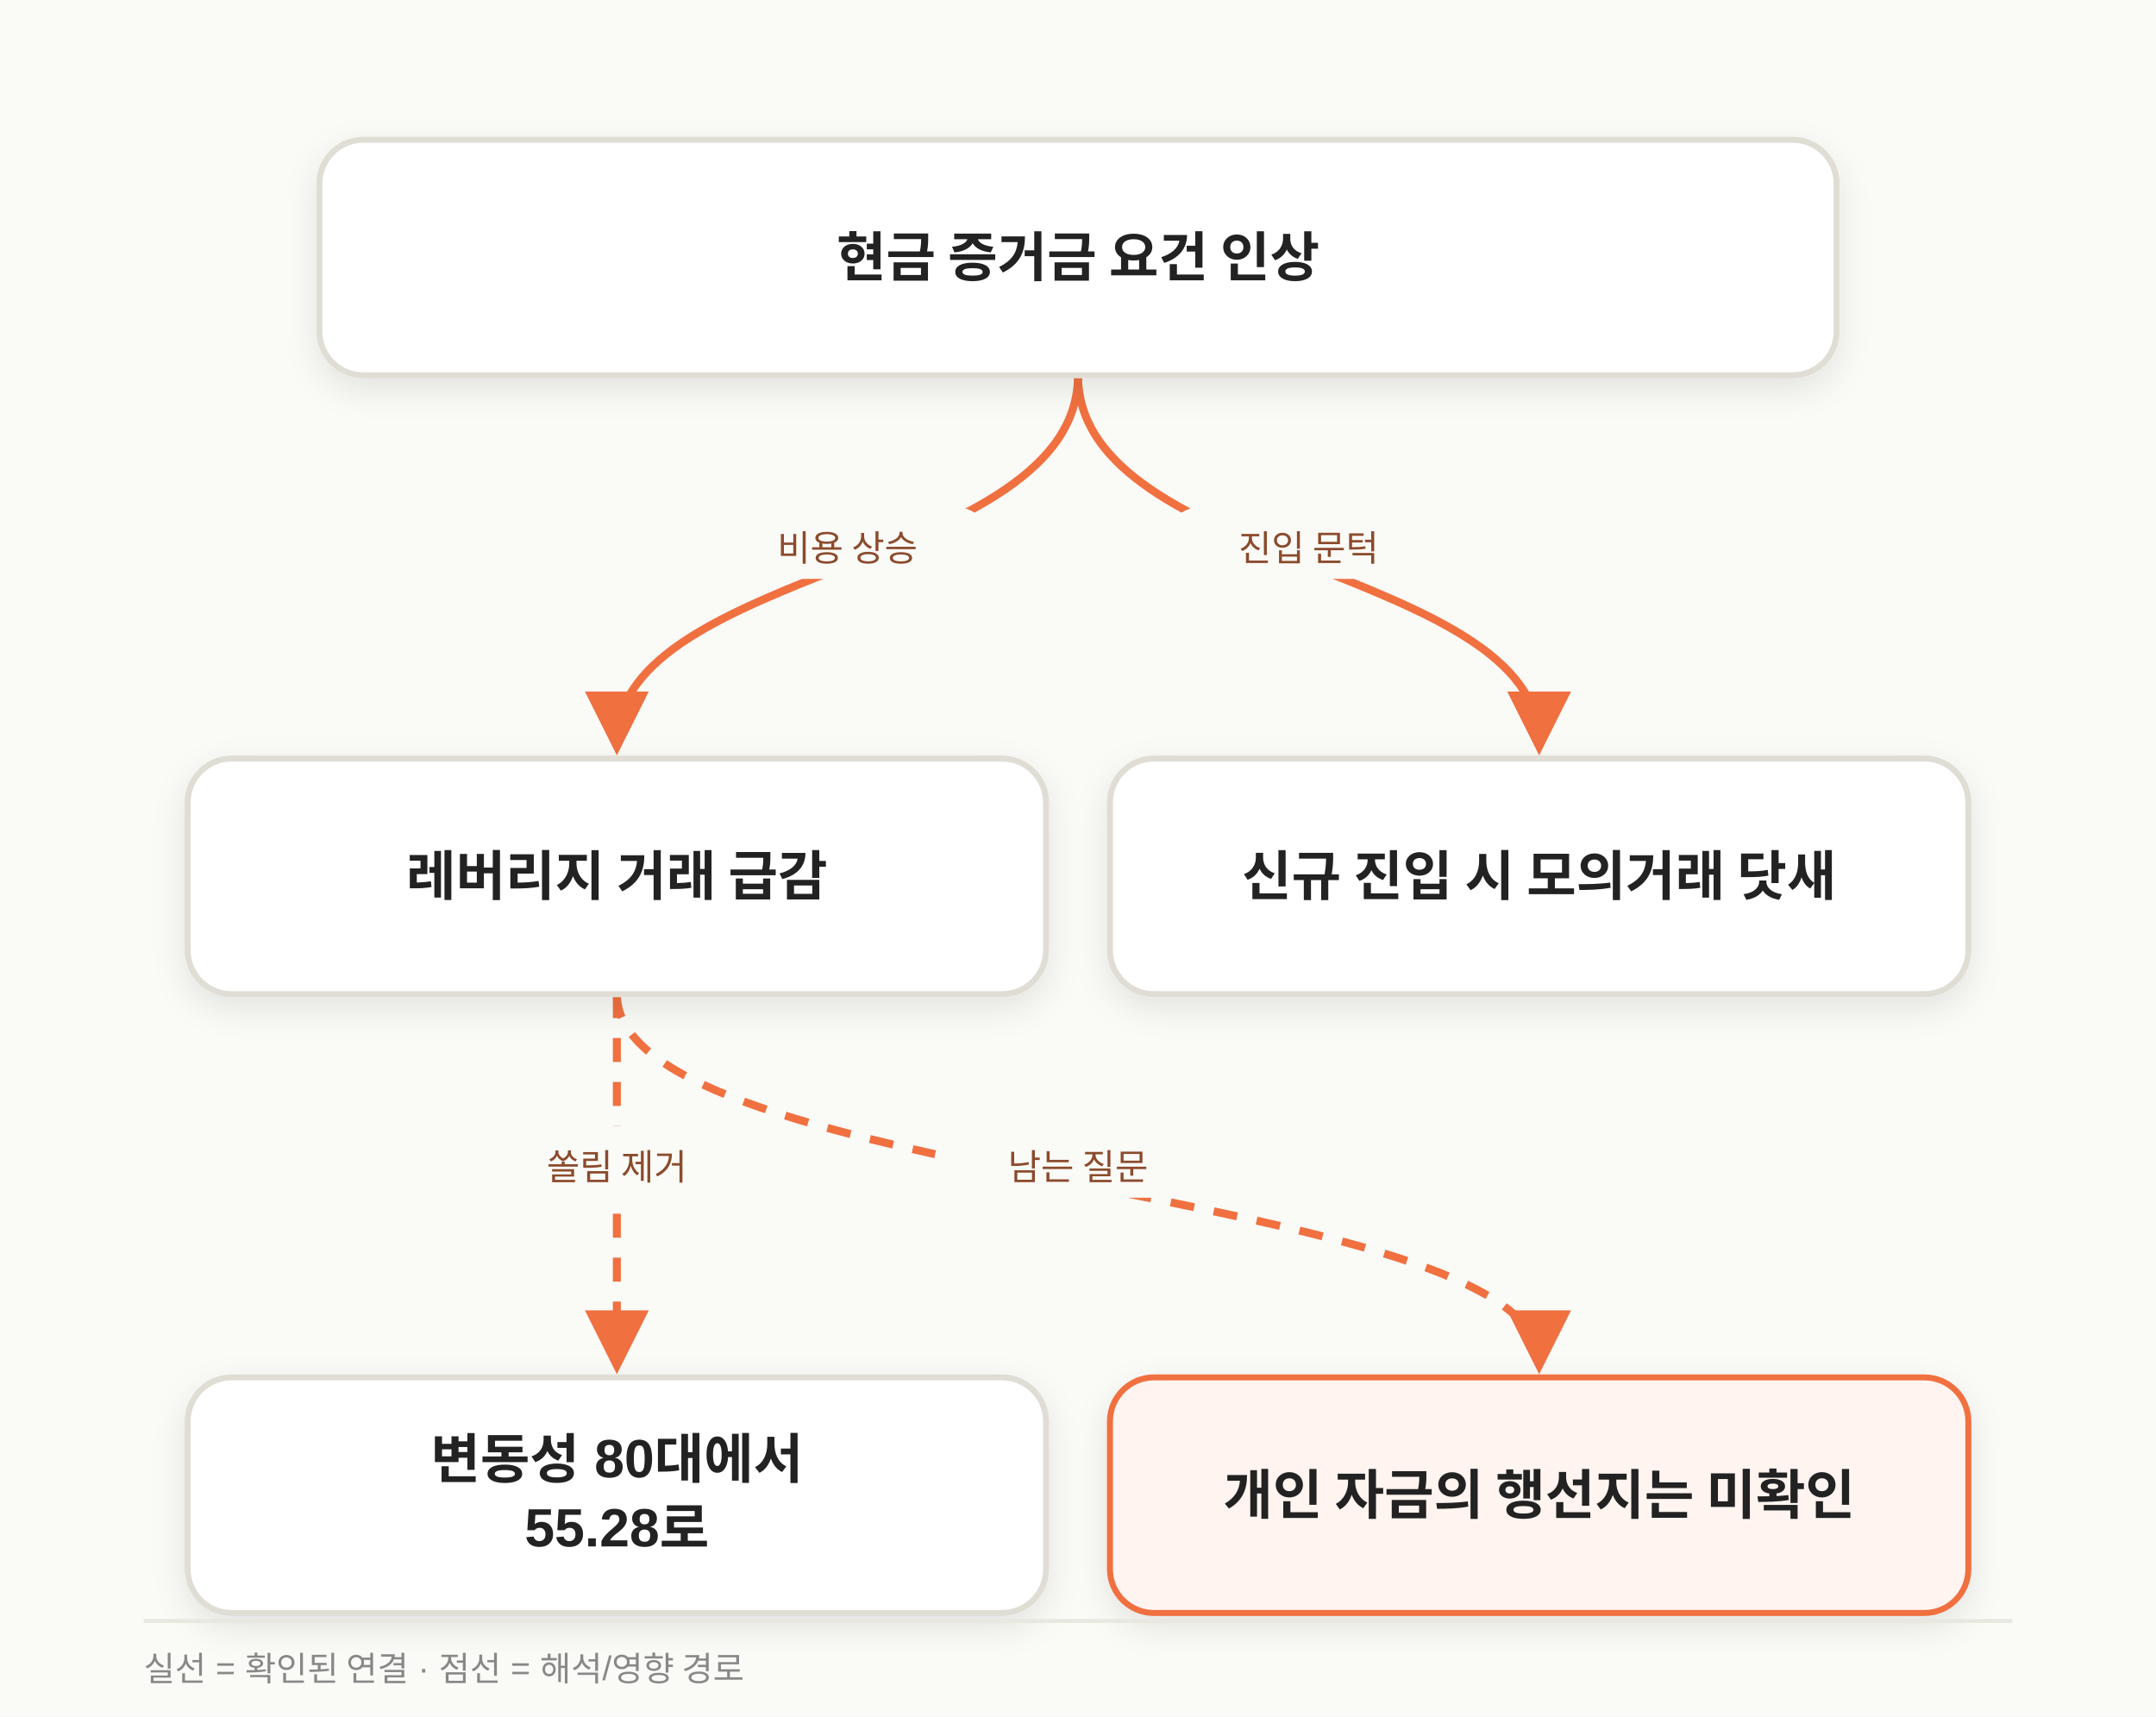
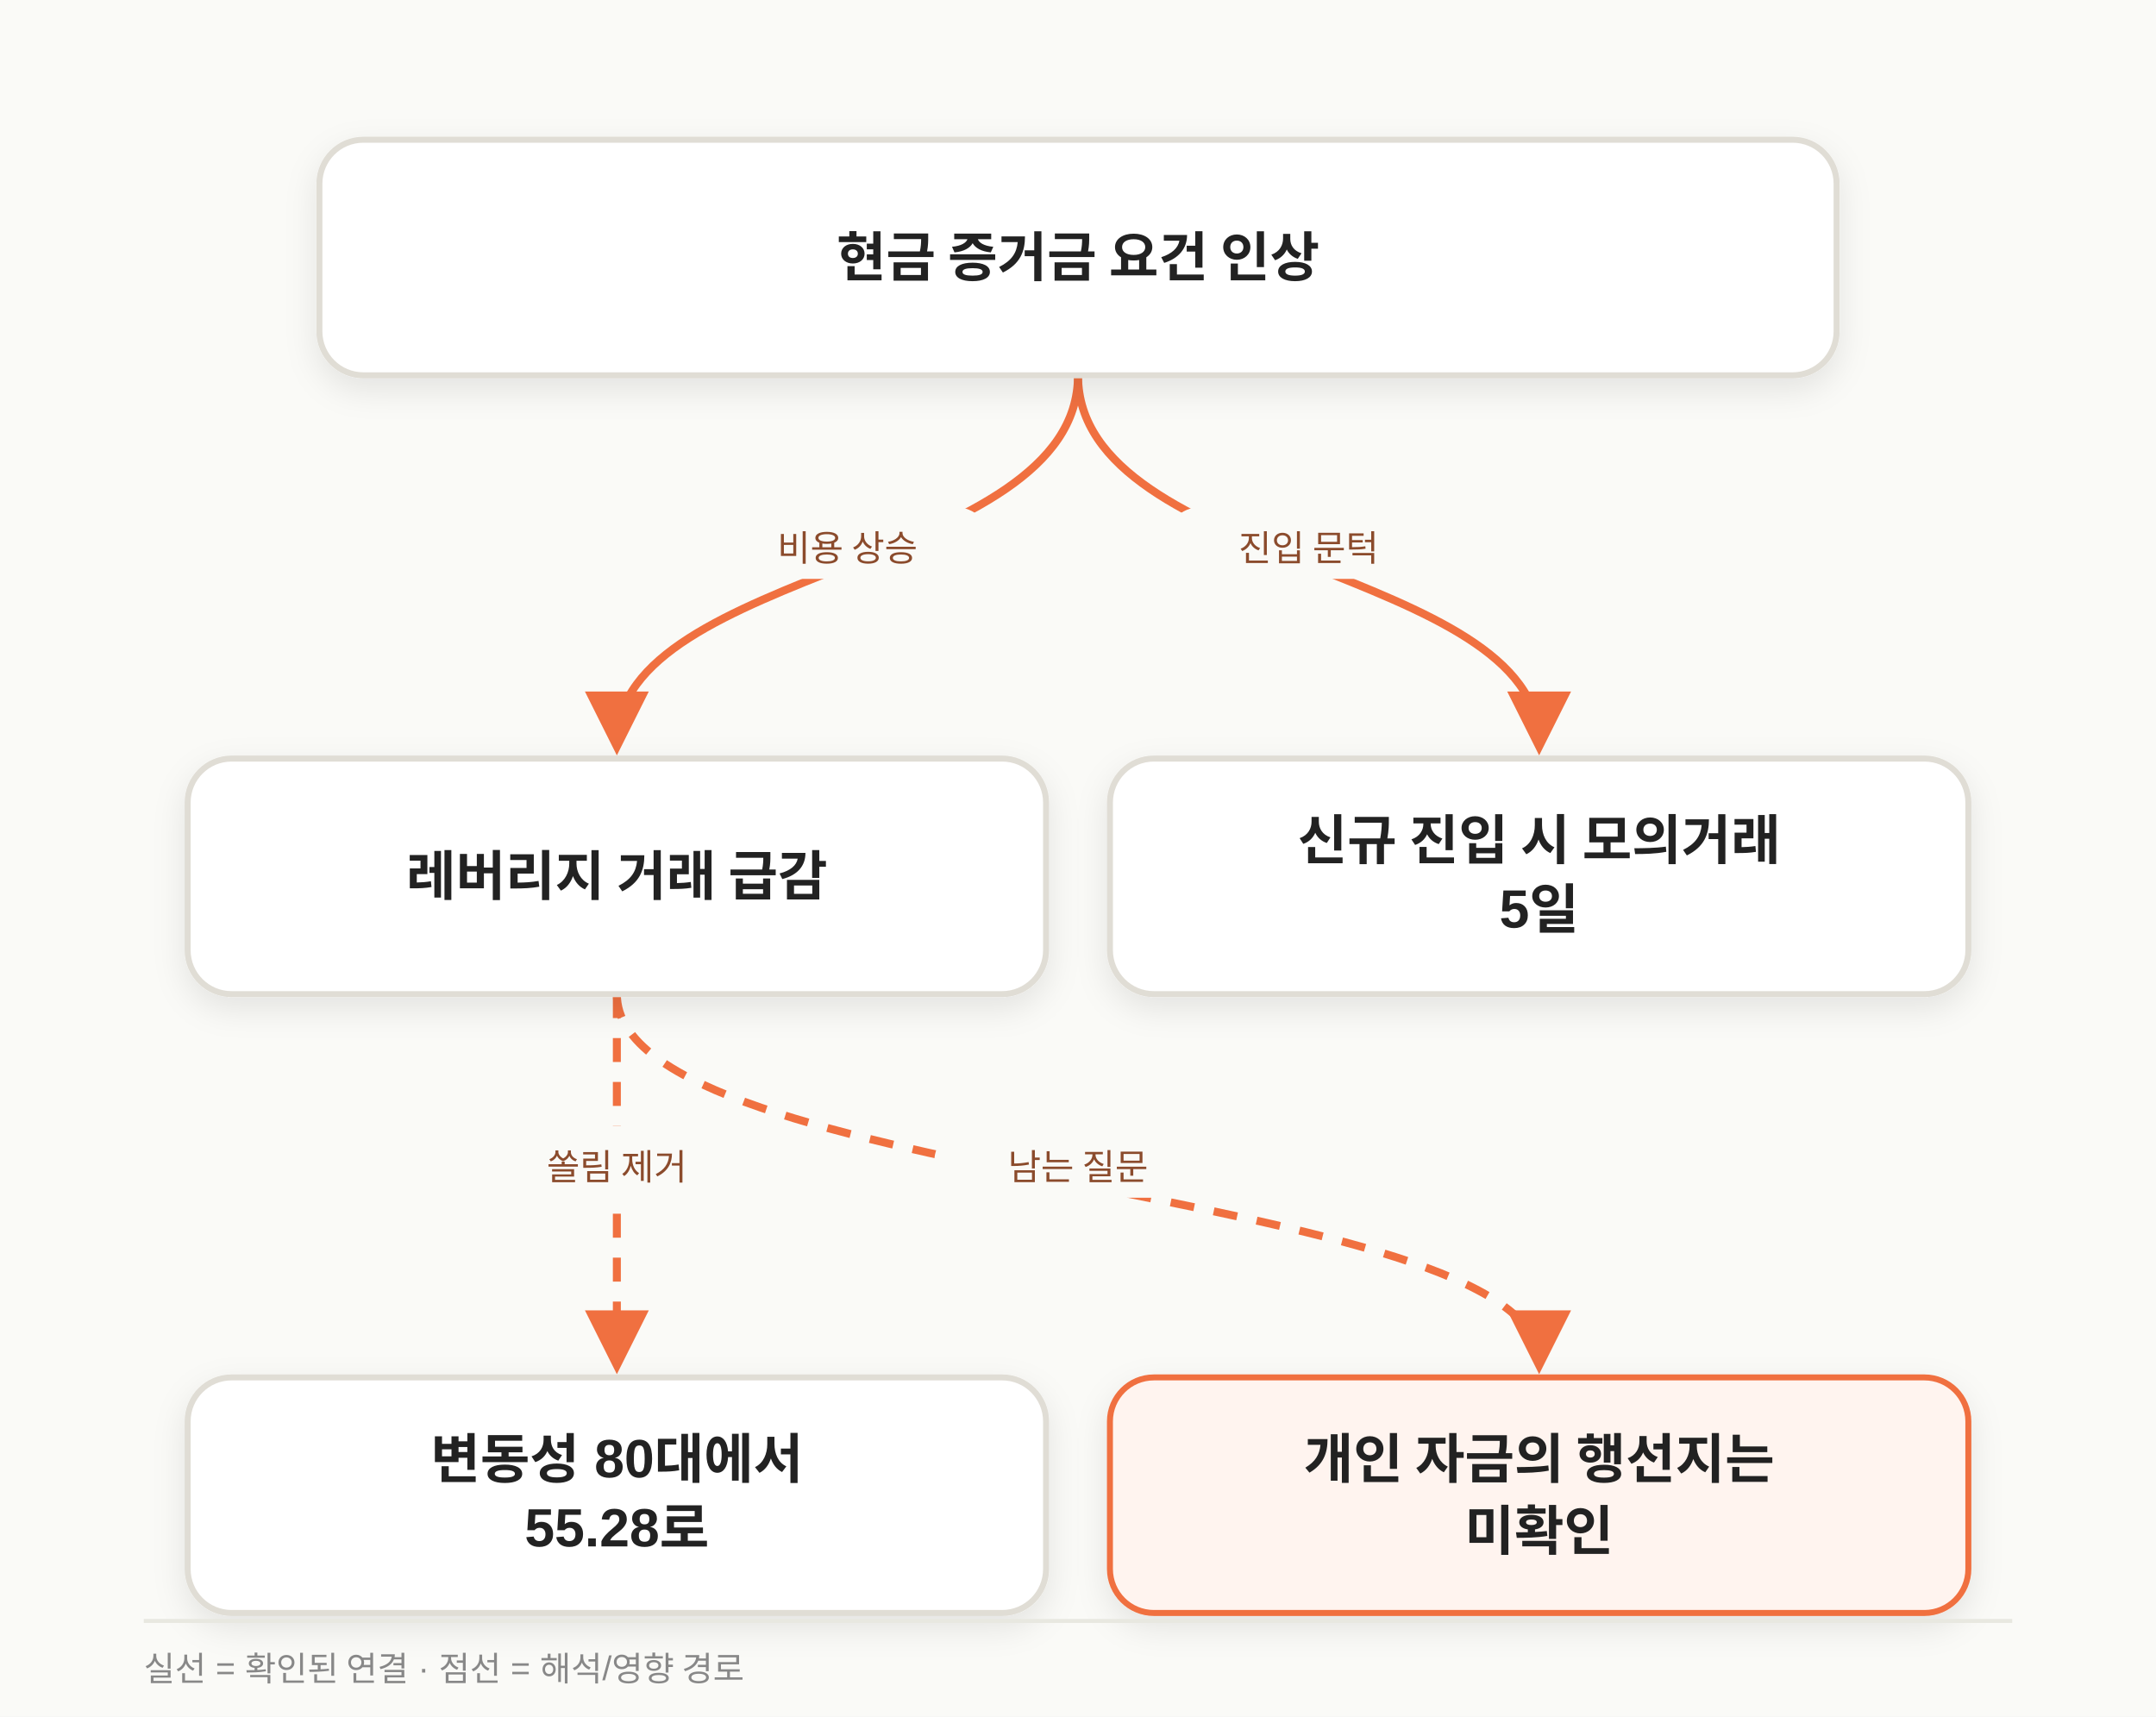
<svg xmlns="http://www.w3.org/2000/svg" width="1080" height="860" viewBox="0 0 1080 860" class="morning-diagram" data-motion-orientation="TB" data-motion-steps="5">
  <defs>
    <filter id="shadow" x="-20%" y="-20%" width="140%" height="160%">
      <feDropShadow dx="0" dy="6" stdDeviation="8" flood-color="#111111" flood-opacity=".09" />
    </filter>
    <marker id="arrow" viewBox="0 0 10 10" refX="8" refY="5" markerWidth="8" markerHeight="8" orient="auto-start-reverse">
      <path d="M 0 0 L 10 5 L 0 10 z" fill="#F07040" />
    </marker>
  </defs>
  <rect width="1080" height="860" fill="#FAFAF7" />
  <g class="motion-step motion-edge" data-motion-step="1" style="--motion-delay:680ms">
    <path d="M 540.0 188.0 C 540.0 284.0, 309.0 284.0, 309.0 372.0" fill="none" stroke="#F07040" stroke-width="4" marker-end="url(#arrow)" />
    <rect x="352.5" y="254.0" width="144" height="36" rx="18" fill="#FAFAF7" />
    <text x="424.5" y="281.0" text-anchor="middle" font-family="Apple SD Gothic Neo,Malgun Gothic,Arial,sans-serif" font-size="18" fill="#8B4B2C">비용 상승</text>
  </g>
  <g class="motion-step motion-edge" data-motion-step="1" style="--motion-delay:1360ms">
    <path d="M 540.0 188.0 C 540.0 284.0, 771.0 284.0, 771.0 372.0" fill="none" stroke="#F07040" stroke-width="4" marker-end="url(#arrow)" />
    <rect x="583.5" y="254.0" width="144" height="36" rx="18" fill="#FAFAF7" />
    <text x="655.5" y="281.0" text-anchor="middle" font-family="Apple SD Gothic Neo,Malgun Gothic,Arial,sans-serif" font-size="18" fill="#8B4B2C">진입 문턱</text>
  </g>
  <g class="motion-step motion-edge" data-motion-step="3" style="--motion-delay:3400ms">
    <path d="M 309.0 498.0 C 309.0 594.0, 309.0 594.0, 309.0 682.0" fill="none" stroke="#F07040" stroke-width="4" stroke-dasharray="12 10" marker-end="url(#arrow)" />
    <rect x="237.0" y="564.0" width="144" height="36" rx="18" fill="#FAFAF7" />
    <text x="309.0" y="591.0" text-anchor="middle" font-family="Apple SD Gothic Neo,Malgun Gothic,Arial,sans-serif" font-size="18" fill="#8B4B2C">쏠림 제거</text>
  </g>
  <g class="motion-step motion-edge" data-motion-step="3" style="--motion-delay:4080ms">
    <path d="M 309.0 498.0 C 309.0 594.0, 771.0 594.0, 771.0 682.0" fill="none" stroke="#F07040" stroke-width="4" stroke-dasharray="12 10" marker-end="url(#arrow)" />
    <rect x="468.0" y="564.0" width="144" height="36" rx="18" fill="#FAFAF7" />
    <text x="540.0" y="591.0" text-anchor="middle" font-family="Apple SD Gothic Neo,Malgun Gothic,Arial,sans-serif" font-size="18" fill="#8B4B2C">남는 질문</text>
  </g>
  <g class="motion-step motion-node" data-motion-step="0" style="--motion-delay:0ms;--motion-accent-delay:640ms">
    <rect class="motion-node-shape" x="160.0" y="70.0" width="760.0" height="118" rx="22" fill="#FFFFFF" stroke="#E0DDD5" stroke-width="3" filter="url(#shadow)" />
    <text x="540.0" y="129.0" text-anchor="middle" dominant-baseline="middle" font-family="Apple SD Gothic Neo,Malgun Gothic,Arial,sans-serif" font-size="27" font-weight="700" fill="#222222">현금 증거금 요건 인상</text>
  </g>
  <g class="motion-step motion-node" data-motion-step="2" style="--motion-delay:2040ms;--motion-accent-delay:2680ms">
    <rect class="motion-node-shape" x="94.0" y="380.0" width="430.0" height="118" rx="22" fill="#FFFFFF" stroke="#E0DDD5" stroke-width="3" filter="url(#shadow)" />
    <text x="309.0" y="439.0" text-anchor="middle" dominant-baseline="middle" font-family="Apple SD Gothic Neo,Malgun Gothic,Arial,sans-serif" font-size="27" font-weight="700" fill="#222222">레버리지 거래 급감</text>
  </g>
  <g class="motion-step motion-node" data-motion-step="2" style="--motion-delay:2720ms;--motion-accent-delay:3360ms">
    <rect class="motion-node-shape" x="556.0" y="380.0" width="430.0" height="118" rx="22" fill="#FFFFFF" stroke="#E0DDD5" stroke-width="3" filter="url(#shadow)" />
-     <text x="771.0" y="439.0" text-anchor="middle" dominant-baseline="middle" font-family="Apple SD Gothic Neo,Malgun Gothic,Arial,sans-serif" font-size="27" font-weight="700" fill="#222222">신규 진입 시 모의거래 닷새</text>
+     <text x="771.0" y="421.0" text-anchor="middle" dominant-baseline="middle" font-family="Apple SD Gothic Neo,Malgun Gothic,Arial,sans-serif" font-size="27" font-weight="700" fill="#222222">신규 진입 시 모의거래</text>
+     <text x="771.0" y="457.0" text-anchor="middle" dominant-baseline="middle" font-family="Apple SD Gothic Neo,Malgun Gothic,Arial,sans-serif" font-size="27" font-weight="700" fill="#222222">5일</text>
  </g>
  <g class="motion-step motion-node" data-motion-step="4" style="--motion-delay:4760ms;--motion-accent-delay:5400ms">
    <rect class="motion-node-shape" x="94.0" y="690.0" width="430.0" height="118" rx="22" fill="#FFFFFF" stroke="#E0DDD5" stroke-width="3" filter="url(#shadow)" />
    <text x="309.0" y="731.0" text-anchor="middle" dominant-baseline="middle" font-family="Apple SD Gothic Neo,Malgun Gothic,Arial,sans-serif" font-size="27" font-weight="700" fill="#222222">변동성 80대에서</text>
    <text x="309.0" y="767.0" text-anchor="middle" dominant-baseline="middle" font-family="Apple SD Gothic Neo,Malgun Gothic,Arial,sans-serif" font-size="27" font-weight="700" fill="#222222">55.28로</text>
  </g>
  <g class="motion-step motion-node motion-risk" data-motion-step="4" style="--motion-delay:5440ms;--motion-accent-delay:6080ms">
    <rect class="motion-node-shape" x="556.0" y="690.0" width="430.0" height="118" rx="22" fill="#FFF4EF" stroke="#F07040" stroke-width="3" filter="url(#shadow)" />
-     <text x="771.0" y="749.0" text-anchor="middle" dominant-baseline="middle" font-family="Apple SD Gothic Neo,Malgun Gothic,Arial,sans-serif" font-size="27" font-weight="700" fill="#222222">개인 자금의 행선지는 미확인</text>
+     <text x="771.0" y="731.0" text-anchor="middle" dominant-baseline="middle" font-family="Apple SD Gothic Neo,Malgun Gothic,Arial,sans-serif" font-size="27" font-weight="700" fill="#222222">개인 자금의 행선지는</text>
+     <text x="771.0" y="767.0" text-anchor="middle" dominant-baseline="middle" font-family="Apple SD Gothic Neo,Malgun Gothic,Arial,sans-serif" font-size="27" font-weight="700" fill="#222222">미확인</text>
  </g>
  <line x1="72" y1="812" x2="1008" y2="812" stroke="#E8E8E0" stroke-width="2" />
  <text x="72" y="842" font-family="Apple SD Gothic Neo,Malgun Gothic,Arial,sans-serif" font-size="17" fill="#888888">실선 = 확인된 연결 · 점선 = 해석/영향 경로</text>
</svg>
